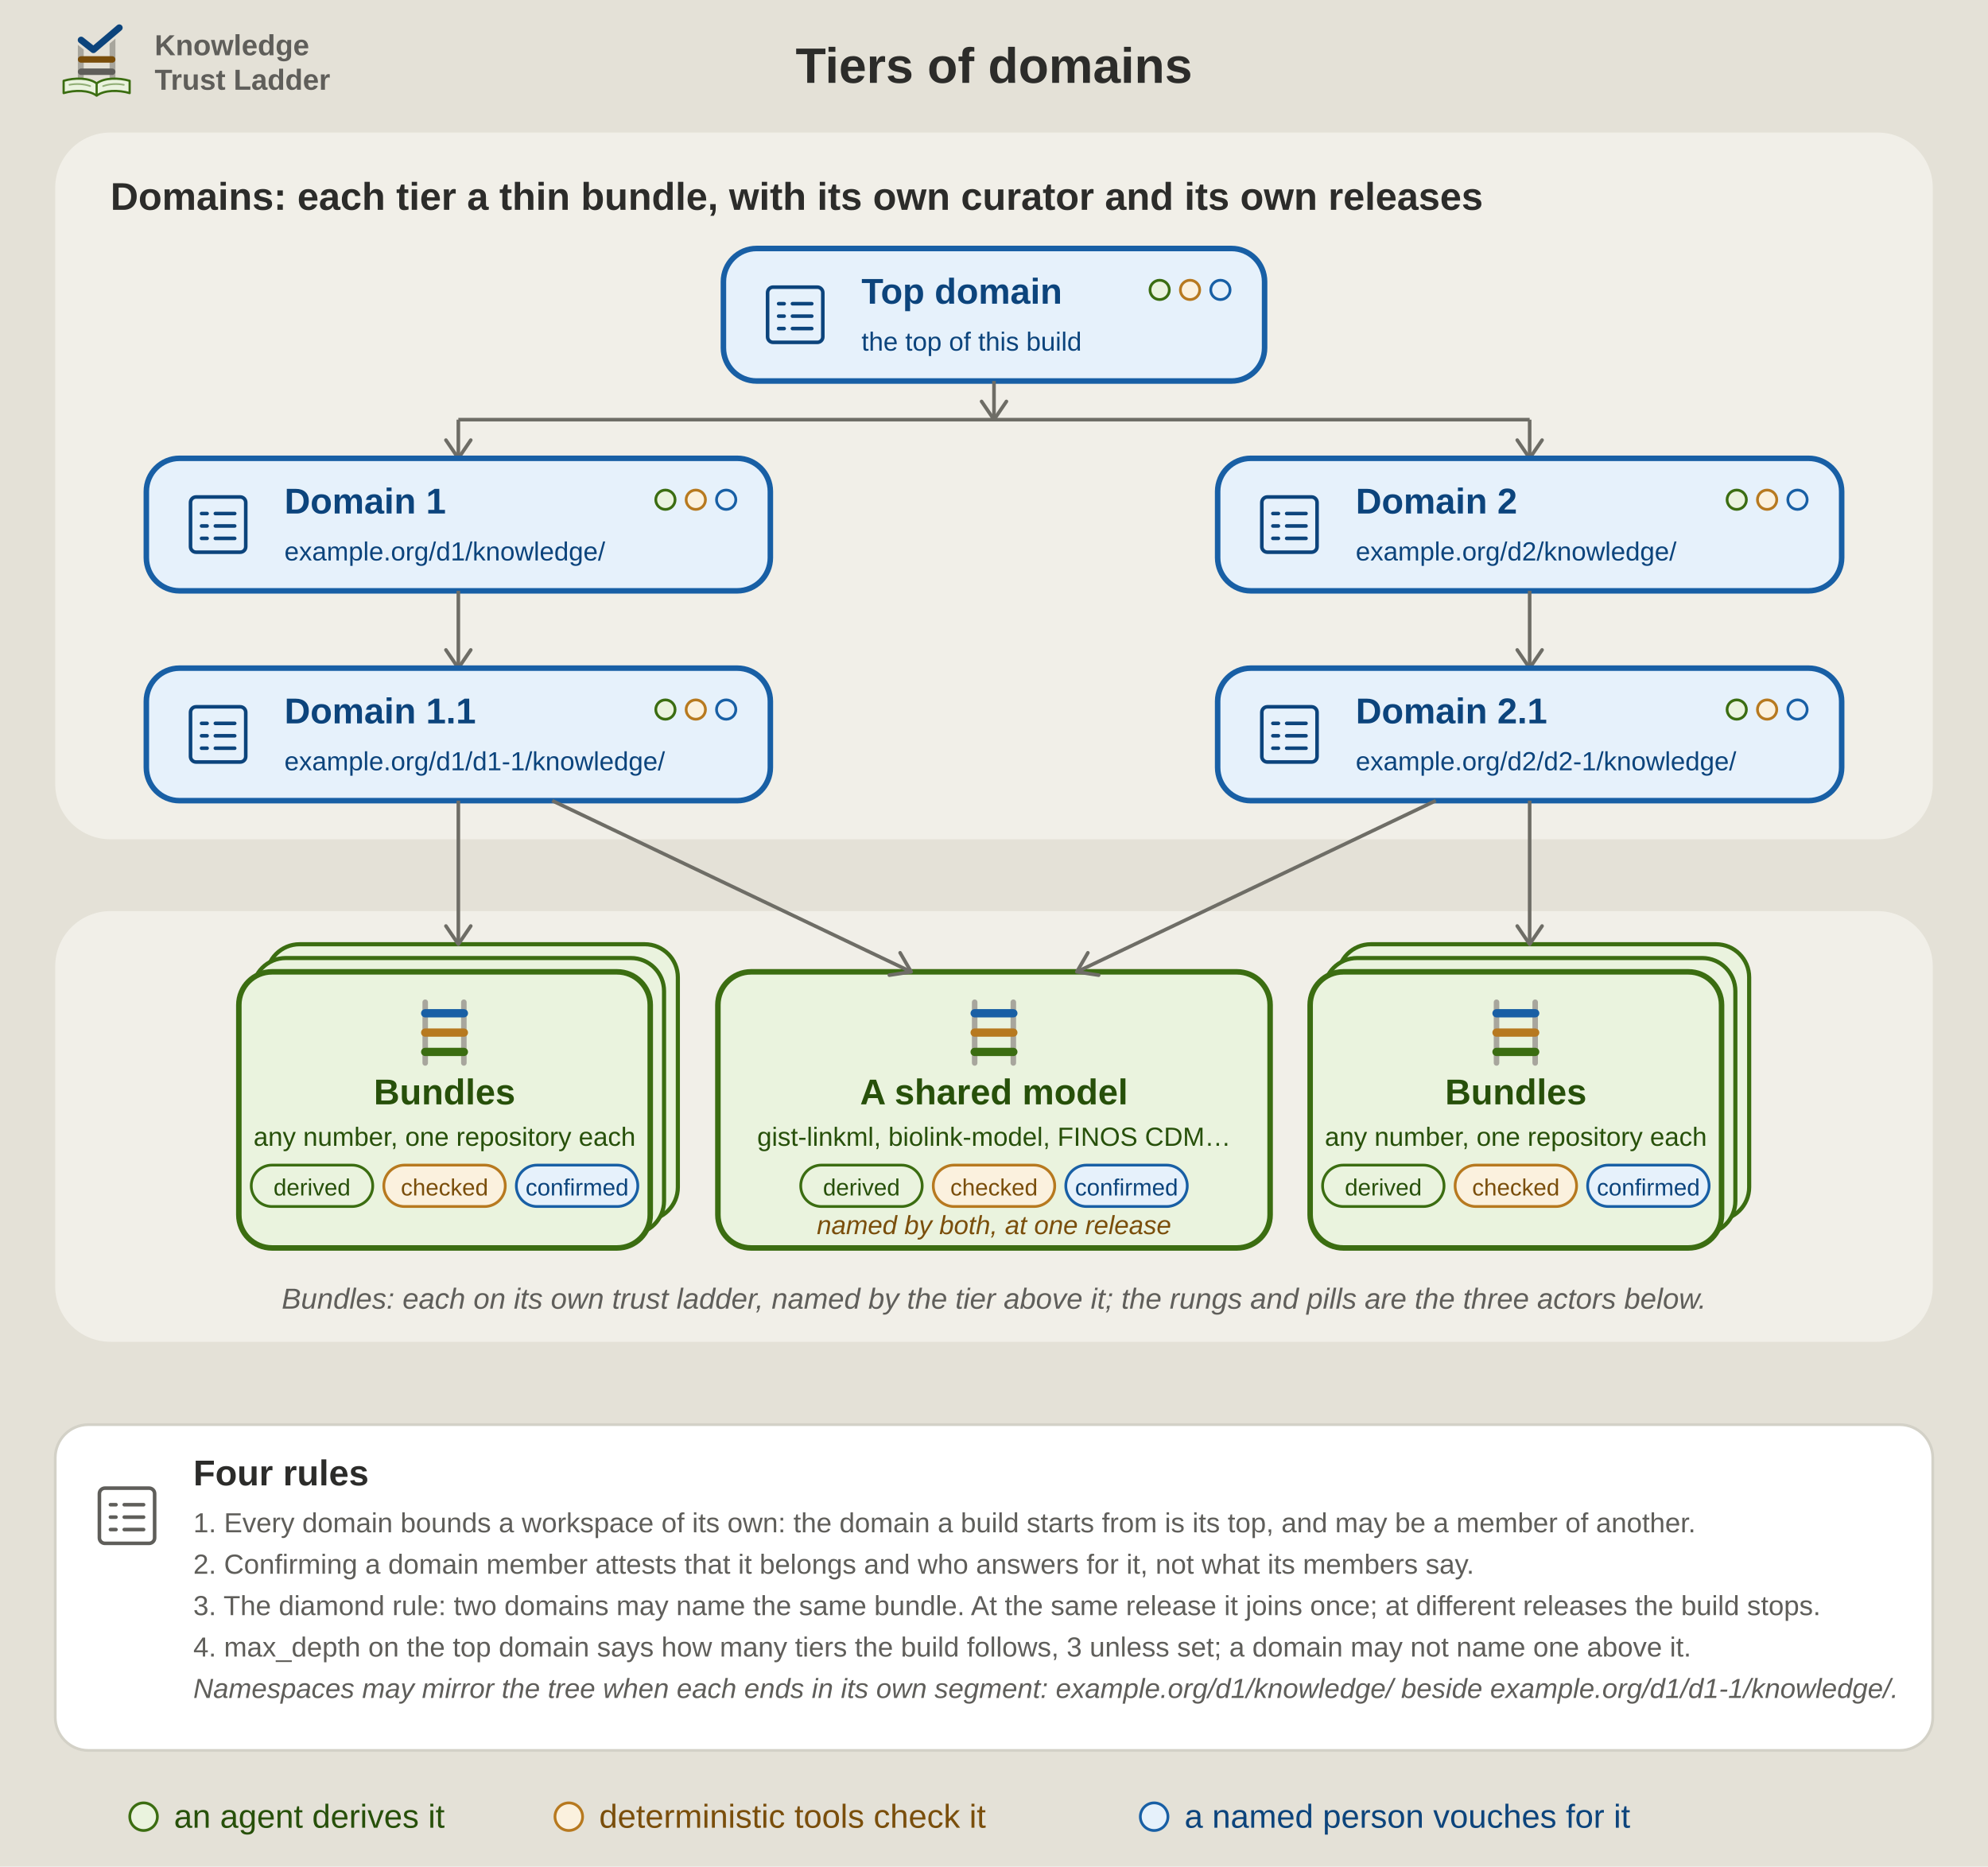
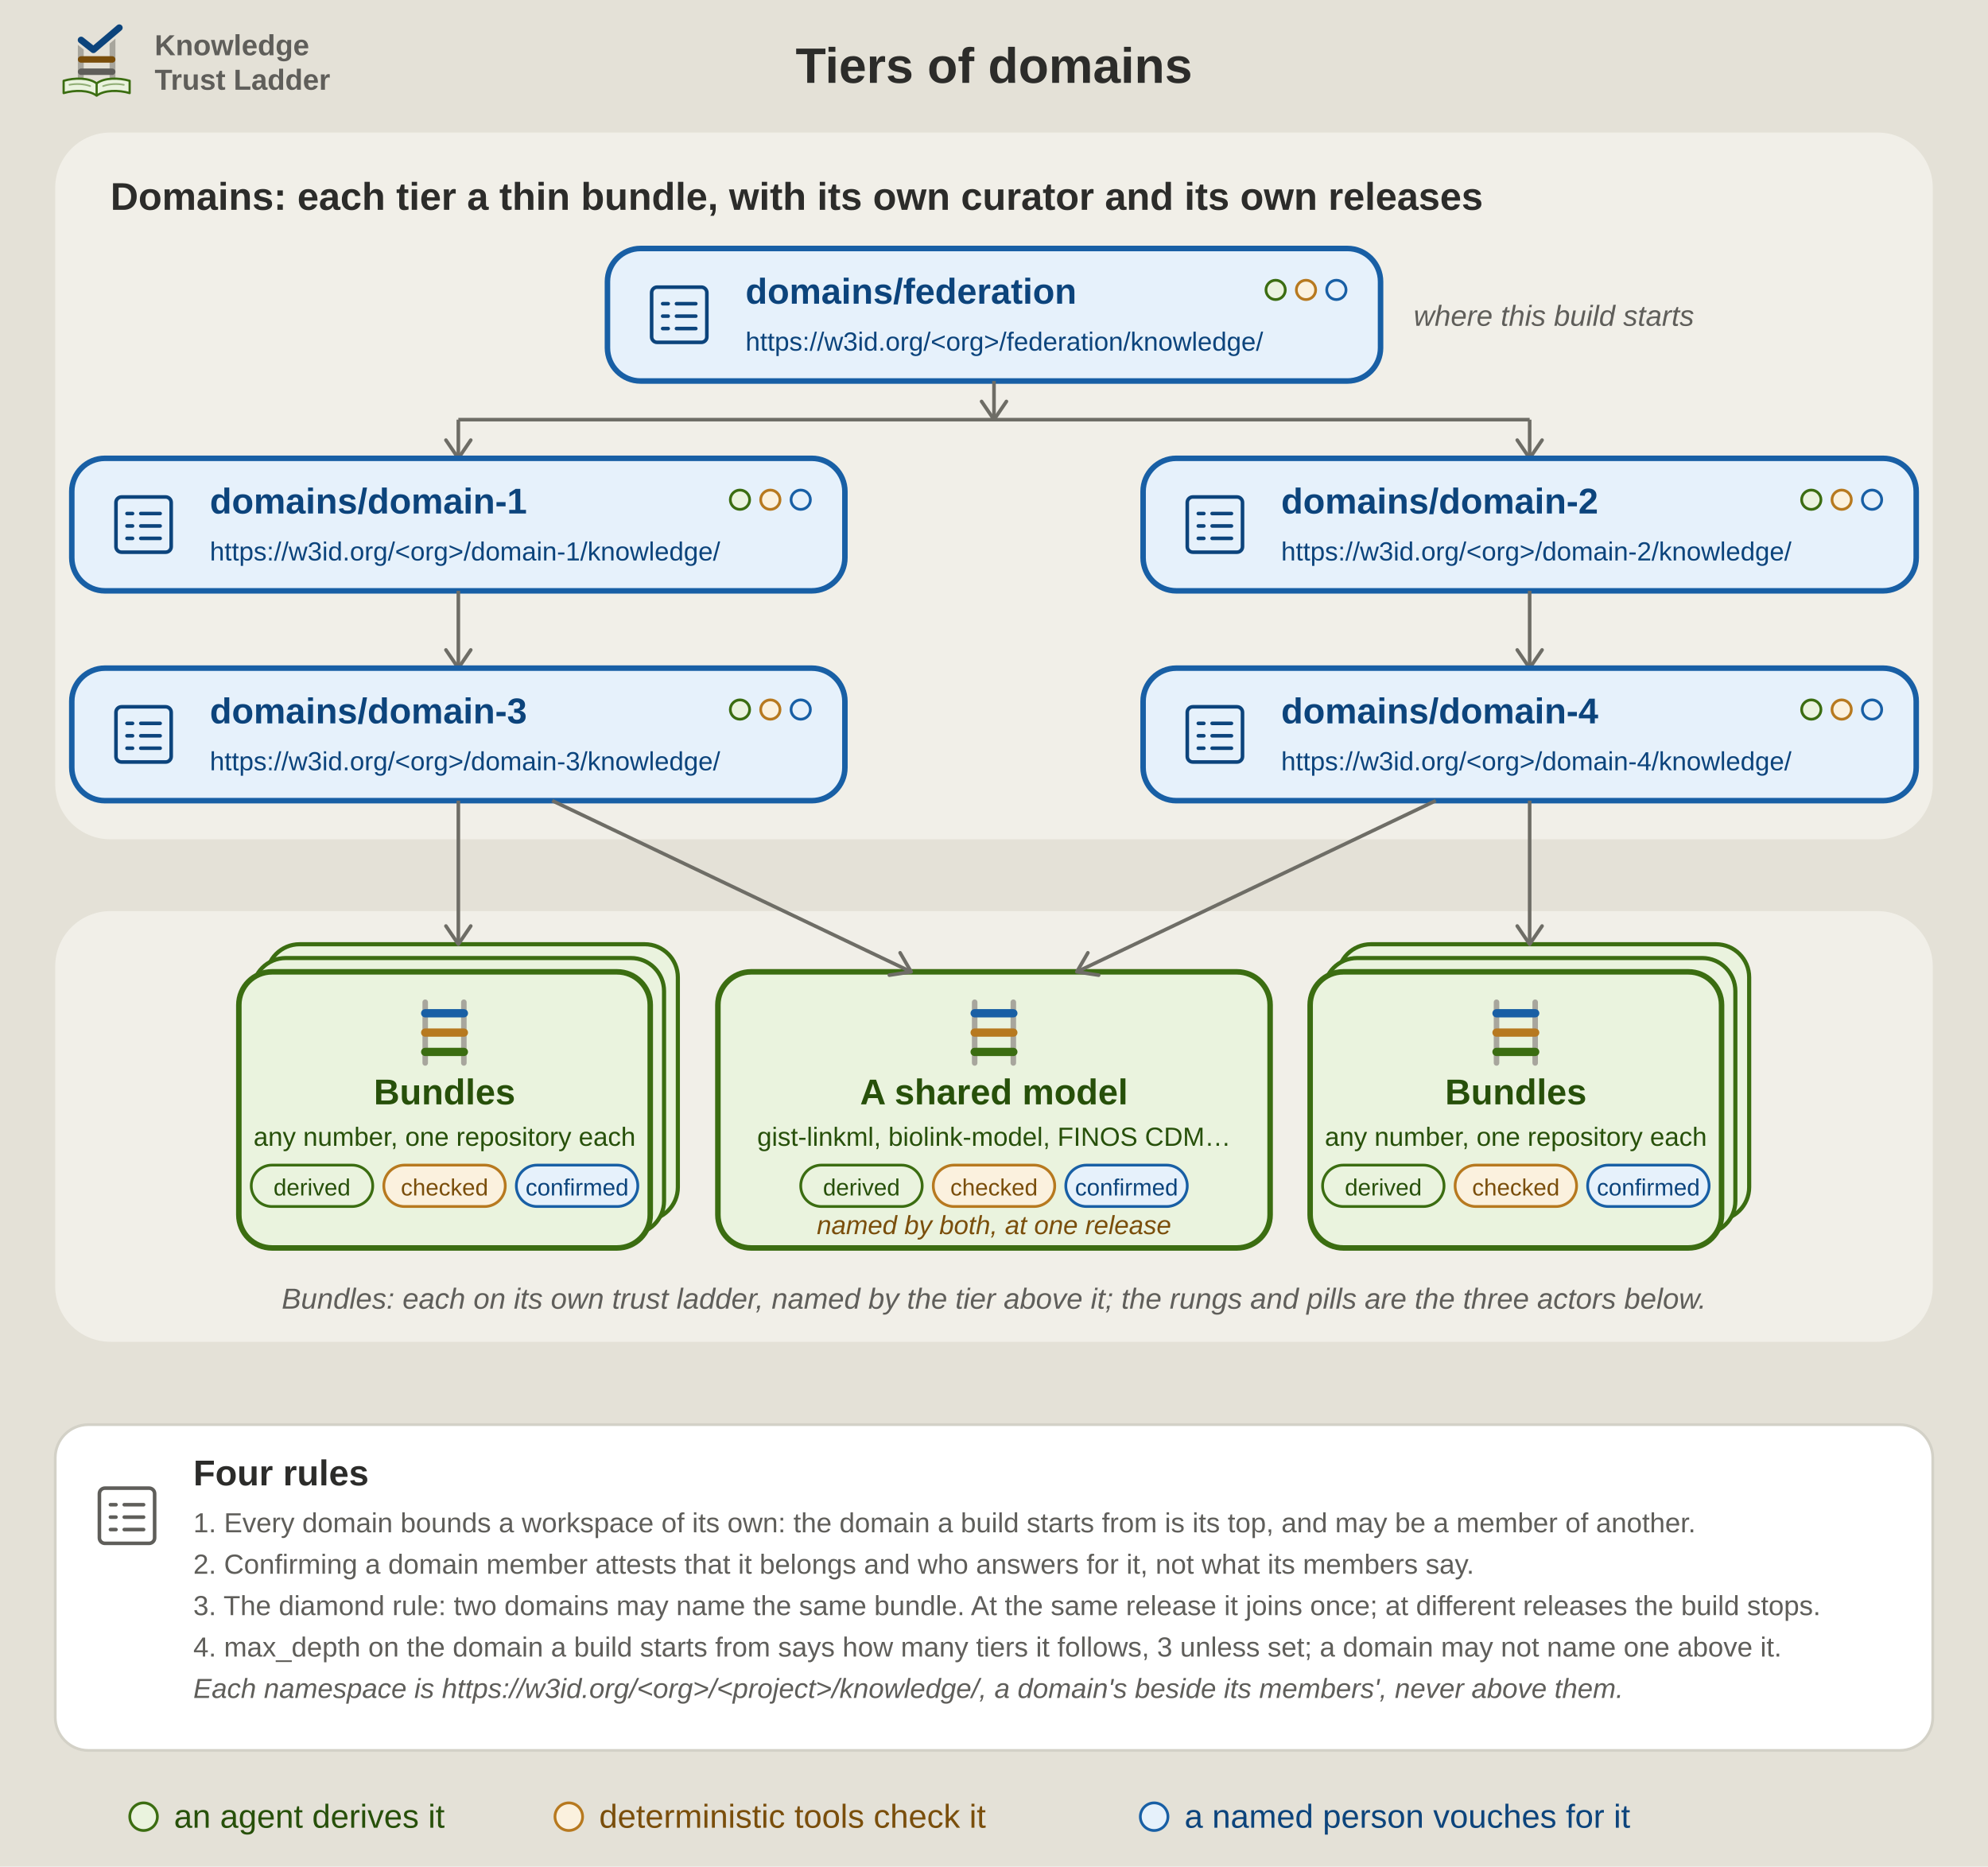
<svg xmlns="http://www.w3.org/2000/svg" width="720" height="676" viewBox="0 0 720 676" role="img" aria-labelledby="t d">
  <rect width="720" height="676" fill="#E4E1D7" />
  <g transform="translate(20,7) scale(0.46875)">
    <rect x="17.5" y="12" width="4.5" height="38" rx="2.25" fill="#A8A69D" />
    <rect x="42" y="12" width="4.5" height="38" rx="2.25" fill="#A8A69D" />
    <rect x="17.5" y="38" width="29" height="5" rx="2.5" fill="#5F5E5A" />
    <rect x="17.5" y="28.5" width="29" height="5" rx="2.5" fill="#7A4E0B" />
    <path d="M20 16 L29.5 23.5 L49.5 6.5" fill="none" stroke="#E4E1D7" stroke-width="9" stroke-linecap="round" stroke-linejoin="round" />
    <path d="M20 16 L29.5 23.5 L49.5 6.5" fill="none" stroke="#0C447C" stroke-width="5.2" stroke-linecap="round" stroke-linejoin="round" />
    <path d="M32 49.5 C26 45 15 45 6.5 47.5 v9.5 C15 54.5 26 54.5 32 59 C38 54.5 49 54.5 57.5 57 v-9.5 C49 45 38 45 32 49.5 z" fill="#EAF3DE" stroke="#3B6D11" stroke-width="1.7" stroke-linejoin="round" />
    <line x1="32" y1="49.5" x2="32" y2="59" stroke="#3B6D11" stroke-width="1.7" />
    <path d="M11 50.6 C16 49.6 22 49.8 27 51.6 M37 51.6 C42 49.8 48 49.6 53 50.6" fill="none" stroke="#3B6D11" stroke-opacity=".5" stroke-width="1.3" stroke-linecap="round" />
  </g>
  <text x="56" y="20" font-family="Arial, sans-serif" font-size="10.5" font-weight="700" fill="#5F5E5A">Knowledge</text>
  <text x="56" y="32.5" font-family="Arial, sans-serif" font-size="10.5" font-weight="700" fill="#5F5E5A">Trust Ladder</text>
  <text x="360" y="30" text-anchor="middle" font-family="Arial, sans-serif" font-size="18" font-weight="700" fill="#2C2C2A">Tiers of domains</text>
  <rect x="20" y="48" width="680" height="256" rx="20" fill="#F1EFE8" />
  <text x="40" y="76" font-family="Arial, sans-serif" font-size="14" font-weight="700" fill="#2C2C2A">Domains: each tier a thin bundle, with its own curator and its own releases</text>
-   <rect x="262" y="90" width="196" height="48" rx="12" fill="#E6F1FB" stroke="#185FA5" stroke-width="2" />
-   <g transform="translate(288,114)" stroke="#0C447C" stroke-width="1.3" fill="none" stroke-linecap="round" stroke-linejoin="round">
+   <rect x="220" y="90" width="280" height="48" rx="12" fill="#E6F1FB" stroke="#185FA5" stroke-width="2" />
+   <g transform="translate(246,114)" stroke="#0C447C" stroke-width="1.3" fill="none" stroke-linecap="round" stroke-linejoin="round">
    <rect x="-10" y="-10" width="20" height="20" rx="2" />
    <line x1="-6" y1="-4" x2="-4" y2="-4" />
    <line x1="-1" y1="-4" x2="6" y2="-4" />
    <line x1="-6" y1="0.5" x2="-4" y2="0.5" />
    <line x1="-1" y1="0.5" x2="6" y2="0.5" />
    <line x1="-6" y1="5" x2="-4" y2="5" />
    <line x1="-1" y1="5" x2="6" y2="5" />
  </g>
-   <text x="312" y="110" font-family="Arial, sans-serif" font-size="13" font-weight="700" fill="#0C447C">Top domain</text>
-   <text x="312" y="127" font-family="Arial, sans-serif" font-size="9.5" fill="#0C447C">the top of this build</text>
-   <circle cx="420" cy="105" r="3.5" fill="#EAF3DE" stroke="#3B6D11" stroke-width="1" />
-   <circle cx="431" cy="105" r="3.5" fill="#FBF1DE" stroke="#B7791F" stroke-width="1" />
-   <circle cx="442" cy="105" r="3.5" fill="#E6F1FB" stroke="#185FA5" stroke-width="1" />
+   <text x="270" y="110" font-family="Arial, sans-serif" font-size="13" font-weight="700" fill="#0C447C">domains/federation</text>
+   <text x="270" y="127" font-family="Arial, sans-serif" font-size="9.5" fill="#0C447C">https://w3id.org/&lt;org&gt;/federation/knowledge/</text>
+   <circle cx="462" cy="105" r="3.5" fill="#EAF3DE" stroke="#3B6D11" stroke-width="1" />
+   <circle cx="473" cy="105" r="3.5" fill="#FBF1DE" stroke="#B7791F" stroke-width="1" />
+   <circle cx="484" cy="105" r="3.5" fill="#E6F1FB" stroke="#185FA5" stroke-width="1" />
+   <text x="512" y="118" font-family="Arial, sans-serif" font-size="10.5" font-style="italic" fill="#5F5E5A">where this build starts</text>
  <line x1="360" y1="138" x2="360" y2="152" stroke="#6E6D66" stroke-width="1.3" />
  <path d="M355.5 145.4 L360 152 L364.5 145.4" fill="none" stroke="#6E6D66" stroke-width="1.3" stroke-linecap="round" stroke-linejoin="round" />
  <line x1="166" y1="152" x2="554" y2="152" stroke="#6E6D66" stroke-width="1.3" />
  <line x1="166" y1="152" x2="166" y2="166" stroke="#6E6D66" stroke-width="1.3" />
  <path d="M161.5 159.4 L166 166 L170.5 159.4" fill="none" stroke="#6E6D66" stroke-width="1.3" stroke-linecap="round" stroke-linejoin="round" />
  <line x1="554" y1="152" x2="554" y2="166" stroke="#6E6D66" stroke-width="1.3" />
  <path d="M549.5 159.4 L554 166 L558.5 159.4" fill="none" stroke="#6E6D66" stroke-width="1.3" stroke-linecap="round" stroke-linejoin="round" />
-   <rect x="53" y="166" width="226" height="48" rx="12" fill="#E6F1FB" stroke="#185FA5" stroke-width="2" />
-   <g transform="translate(79,190)" stroke="#0C447C" stroke-width="1.3" fill="none" stroke-linecap="round" stroke-linejoin="round">
+   <rect x="26" y="166" width="280" height="48" rx="12" fill="#E6F1FB" stroke="#185FA5" stroke-width="2" />
+   <g transform="translate(52,190)" stroke="#0C447C" stroke-width="1.3" fill="none" stroke-linecap="round" stroke-linejoin="round">
    <rect x="-10" y="-10" width="20" height="20" rx="2" />
    <line x1="-6" y1="-4" x2="-4" y2="-4" />
    <line x1="-1" y1="-4" x2="6" y2="-4" />
    <line x1="-6" y1="0.5" x2="-4" y2="0.5" />
    <line x1="-1" y1="0.5" x2="6" y2="0.5" />
    <line x1="-6" y1="5" x2="-4" y2="5" />
    <line x1="-1" y1="5" x2="6" y2="5" />
  </g>
-   <text x="103" y="186" font-family="Arial, sans-serif" font-size="13" font-weight="700" fill="#0C447C">Domain 1</text>
-   <text x="103" y="203" font-family="Arial, sans-serif" font-size="9.5" fill="#0C447C">example.org/d1/knowledge/</text>
-   <circle cx="241" cy="181" r="3.5" fill="#EAF3DE" stroke="#3B6D11" stroke-width="1" />
-   <circle cx="252" cy="181" r="3.5" fill="#FBF1DE" stroke="#B7791F" stroke-width="1" />
-   <circle cx="263" cy="181" r="3.5" fill="#E6F1FB" stroke="#185FA5" stroke-width="1" />
-   <rect x="441" y="166" width="226" height="48" rx="12" fill="#E6F1FB" stroke="#185FA5" stroke-width="2" />
-   <g transform="translate(467,190)" stroke="#0C447C" stroke-width="1.3" fill="none" stroke-linecap="round" stroke-linejoin="round">
+   <text x="76" y="186" font-family="Arial, sans-serif" font-size="13" font-weight="700" fill="#0C447C">domains/domain-1</text>
+   <text x="76" y="203" font-family="Arial, sans-serif" font-size="9.5" fill="#0C447C">https://w3id.org/&lt;org&gt;/domain-1/knowledge/</text>
+   <circle cx="268" cy="181" r="3.5" fill="#EAF3DE" stroke="#3B6D11" stroke-width="1" />
+   <circle cx="279" cy="181" r="3.5" fill="#FBF1DE" stroke="#B7791F" stroke-width="1" />
+   <circle cx="290" cy="181" r="3.5" fill="#E6F1FB" stroke="#185FA5" stroke-width="1" />
+   <rect x="414" y="166" width="280" height="48" rx="12" fill="#E6F1FB" stroke="#185FA5" stroke-width="2" />
+   <g transform="translate(440,190)" stroke="#0C447C" stroke-width="1.3" fill="none" stroke-linecap="round" stroke-linejoin="round">
    <rect x="-10" y="-10" width="20" height="20" rx="2" />
    <line x1="-6" y1="-4" x2="-4" y2="-4" />
    <line x1="-1" y1="-4" x2="6" y2="-4" />
    <line x1="-6" y1="0.5" x2="-4" y2="0.5" />
    <line x1="-1" y1="0.5" x2="6" y2="0.5" />
    <line x1="-6" y1="5" x2="-4" y2="5" />
    <line x1="-1" y1="5" x2="6" y2="5" />
  </g>
-   <text x="491" y="186" font-family="Arial, sans-serif" font-size="13" font-weight="700" fill="#0C447C">Domain 2</text>
-   <text x="491" y="203" font-family="Arial, sans-serif" font-size="9.5" fill="#0C447C">example.org/d2/knowledge/</text>
-   <circle cx="629" cy="181" r="3.5" fill="#EAF3DE" stroke="#3B6D11" stroke-width="1" />
-   <circle cx="640" cy="181" r="3.5" fill="#FBF1DE" stroke="#B7791F" stroke-width="1" />
-   <circle cx="651" cy="181" r="3.5" fill="#E6F1FB" stroke="#185FA5" stroke-width="1" />
+   <text x="464" y="186" font-family="Arial, sans-serif" font-size="13" font-weight="700" fill="#0C447C">domains/domain-2</text>
+   <text x="464" y="203" font-family="Arial, sans-serif" font-size="9.5" fill="#0C447C">https://w3id.org/&lt;org&gt;/domain-2/knowledge/</text>
+   <circle cx="656" cy="181" r="3.5" fill="#EAF3DE" stroke="#3B6D11" stroke-width="1" />
+   <circle cx="667" cy="181" r="3.5" fill="#FBF1DE" stroke="#B7791F" stroke-width="1" />
+   <circle cx="678" cy="181" r="3.5" fill="#E6F1FB" stroke="#185FA5" stroke-width="1" />
  <line x1="166" y1="214" x2="166" y2="242" stroke="#6E6D66" stroke-width="1.3" />
  <path d="M161.5 235.4 L166 242 L170.5 235.4" fill="none" stroke="#6E6D66" stroke-width="1.3" stroke-linecap="round" stroke-linejoin="round" />
  <line x1="554" y1="214" x2="554" y2="242" stroke="#6E6D66" stroke-width="1.3" />
  <path d="M549.5 235.4 L554 242 L558.5 235.4" fill="none" stroke="#6E6D66" stroke-width="1.3" stroke-linecap="round" stroke-linejoin="round" />
-   <rect x="53" y="242" width="226" height="48" rx="12" fill="#E6F1FB" stroke="#185FA5" stroke-width="2" />
-   <g transform="translate(79,266)" stroke="#0C447C" stroke-width="1.3" fill="none" stroke-linecap="round" stroke-linejoin="round">
+   <rect x="26" y="242" width="280" height="48" rx="12" fill="#E6F1FB" stroke="#185FA5" stroke-width="2" />
+   <g transform="translate(52,266)" stroke="#0C447C" stroke-width="1.3" fill="none" stroke-linecap="round" stroke-linejoin="round">
    <rect x="-10" y="-10" width="20" height="20" rx="2" />
    <line x1="-6" y1="-4" x2="-4" y2="-4" />
    <line x1="-1" y1="-4" x2="6" y2="-4" />
    <line x1="-6" y1="0.5" x2="-4" y2="0.5" />
    <line x1="-1" y1="0.5" x2="6" y2="0.5" />
    <line x1="-6" y1="5" x2="-4" y2="5" />
    <line x1="-1" y1="5" x2="6" y2="5" />
  </g>
-   <text x="103" y="262" font-family="Arial, sans-serif" font-size="13" font-weight="700" fill="#0C447C">Domain 1.1</text>
-   <text x="103" y="279" font-family="Arial, sans-serif" font-size="9.5" fill="#0C447C">example.org/d1/d1-1/knowledge/</text>
-   <circle cx="241" cy="257" r="3.5" fill="#EAF3DE" stroke="#3B6D11" stroke-width="1" />
-   <circle cx="252" cy="257" r="3.5" fill="#FBF1DE" stroke="#B7791F" stroke-width="1" />
-   <circle cx="263" cy="257" r="3.5" fill="#E6F1FB" stroke="#185FA5" stroke-width="1" />
-   <rect x="441" y="242" width="226" height="48" rx="12" fill="#E6F1FB" stroke="#185FA5" stroke-width="2" />
-   <g transform="translate(467,266)" stroke="#0C447C" stroke-width="1.3" fill="none" stroke-linecap="round" stroke-linejoin="round">
+   <text x="76" y="262" font-family="Arial, sans-serif" font-size="13" font-weight="700" fill="#0C447C">domains/domain-3</text>
+   <text x="76" y="279" font-family="Arial, sans-serif" font-size="9.5" fill="#0C447C">https://w3id.org/&lt;org&gt;/domain-3/knowledge/</text>
+   <circle cx="268" cy="257" r="3.5" fill="#EAF3DE" stroke="#3B6D11" stroke-width="1" />
+   <circle cx="279" cy="257" r="3.5" fill="#FBF1DE" stroke="#B7791F" stroke-width="1" />
+   <circle cx="290" cy="257" r="3.5" fill="#E6F1FB" stroke="#185FA5" stroke-width="1" />
+   <rect x="414" y="242" width="280" height="48" rx="12" fill="#E6F1FB" stroke="#185FA5" stroke-width="2" />
+   <g transform="translate(440,266)" stroke="#0C447C" stroke-width="1.3" fill="none" stroke-linecap="round" stroke-linejoin="round">
    <rect x="-10" y="-10" width="20" height="20" rx="2" />
    <line x1="-6" y1="-4" x2="-4" y2="-4" />
    <line x1="-1" y1="-4" x2="6" y2="-4" />
    <line x1="-6" y1="0.5" x2="-4" y2="0.5" />
    <line x1="-1" y1="0.5" x2="6" y2="0.5" />
    <line x1="-6" y1="5" x2="-4" y2="5" />
    <line x1="-1" y1="5" x2="6" y2="5" />
  </g>
-   <text x="491" y="262" font-family="Arial, sans-serif" font-size="13" font-weight="700" fill="#0C447C">Domain 2.1</text>
-   <text x="491" y="279" font-family="Arial, sans-serif" font-size="9.5" fill="#0C447C">example.org/d2/d2-1/knowledge/</text>
-   <circle cx="629" cy="257" r="3.5" fill="#EAF3DE" stroke="#3B6D11" stroke-width="1" />
-   <circle cx="640" cy="257" r="3.5" fill="#FBF1DE" stroke="#B7791F" stroke-width="1" />
-   <circle cx="651" cy="257" r="3.5" fill="#E6F1FB" stroke="#185FA5" stroke-width="1" />
+   <text x="464" y="262" font-family="Arial, sans-serif" font-size="13" font-weight="700" fill="#0C447C">domains/domain-4</text>
+   <text x="464" y="279" font-family="Arial, sans-serif" font-size="9.5" fill="#0C447C">https://w3id.org/&lt;org&gt;/domain-4/knowledge/</text>
+   <circle cx="656" cy="257" r="3.5" fill="#EAF3DE" stroke="#3B6D11" stroke-width="1" />
+   <circle cx="667" cy="257" r="3.5" fill="#FBF1DE" stroke="#B7791F" stroke-width="1" />
+   <circle cx="678" cy="257" r="3.5" fill="#E6F1FB" stroke="#185FA5" stroke-width="1" />
  <rect x="20" y="330" width="680" height="156" rx="20" fill="#F1EFE8" />
  <rect x="96.5" y="342" width="149" height="100" rx="12" fill="#EAF3DE" stroke="#3B6D11" stroke-width="1.5" />
  <rect x="91.5" y="347" width="149" height="100" rx="12" fill="#EAF3DE" stroke="#3B6D11" stroke-width="1.5" />
  <rect x="86.5" y="352" width="149" height="100" rx="12" fill="#EAF3DE" stroke="#3B6D11" stroke-width="2" />
  <g transform="translate(161.0,374)" stroke-linecap="round">
    <line x1="-7" y1="-11" x2="-7" y2="11" stroke="#A8A69D" stroke-width="2" />
    <line x1="7" y1="-11" x2="7" y2="11" stroke="#A8A69D" stroke-width="2" />
    <line x1="-7" y1="7" x2="7" y2="7" stroke="#3B6D11" stroke-width="3" />
    <line x1="-7" y1="0" x2="7" y2="0" stroke="#B7791F" stroke-width="3" />
    <line x1="-7" y1="-7" x2="7" y2="-7" stroke="#185FA5" stroke-width="3" />
  </g>
  <text x="161.0" y="400" text-anchor="middle" font-family="Arial, sans-serif" font-size="13" font-weight="700" fill="#27500A">Bundles</text>
  <text x="161.0" y="415" text-anchor="middle" font-family="Arial, sans-serif" font-size="9.5" fill="#27500A">any number, one repository each</text>
  <rect x="91.0" y="422" width="44" height="15" rx="7.5" fill="#EAF3DE" stroke="#3B6D11" stroke-width="1" />
  <text x="113.0" y="433" text-anchor="middle" font-family="Arial, sans-serif" font-size="8.5" fill="#27500A">derived</text>
  <rect x="139.0" y="422" width="44" height="15" rx="7.5" fill="#FBF1DE" stroke="#B7791F" stroke-width="1" />
  <text x="161.0" y="433" text-anchor="middle" font-family="Arial, sans-serif" font-size="8.5" fill="#7A4E0B">checked</text>
  <rect x="187.0" y="422" width="44" height="15" rx="7.5" fill="#E6F1FB" stroke="#185FA5" stroke-width="1" />
  <text x="209.0" y="433" text-anchor="middle" font-family="Arial, sans-serif" font-size="8.5" fill="#0C447C">confirmed</text>
  <rect x="260" y="352" width="200" height="100" rx="12" fill="#EAF3DE" stroke="#3B6D11" stroke-width="2" />
  <g transform="translate(360.0,374)" stroke-linecap="round">
    <line x1="-7" y1="-11" x2="-7" y2="11" stroke="#A8A69D" stroke-width="2" />
    <line x1="7" y1="-11" x2="7" y2="11" stroke="#A8A69D" stroke-width="2" />
    <line x1="-7" y1="7" x2="7" y2="7" stroke="#3B6D11" stroke-width="3" />
    <line x1="-7" y1="0" x2="7" y2="0" stroke="#B7791F" stroke-width="3" />
    <line x1="-7" y1="-7" x2="7" y2="-7" stroke="#185FA5" stroke-width="3" />
  </g>
  <text x="360.0" y="400" text-anchor="middle" font-family="Arial, sans-serif" font-size="13" font-weight="700" fill="#27500A">A shared model</text>
  <text x="360.0" y="415" text-anchor="middle" font-family="Arial, sans-serif" font-size="9.5" fill="#27500A">gist-linkml, biolink-model, FINOS CDM…</text>
  <rect x="290.0" y="422" width="44" height="15" rx="7.5" fill="#EAF3DE" stroke="#3B6D11" stroke-width="1" />
  <text x="312.0" y="433" text-anchor="middle" font-family="Arial, sans-serif" font-size="8.5" fill="#27500A">derived</text>
  <rect x="338.0" y="422" width="44" height="15" rx="7.5" fill="#FBF1DE" stroke="#B7791F" stroke-width="1" />
  <text x="360.0" y="433" text-anchor="middle" font-family="Arial, sans-serif" font-size="8.5" fill="#7A4E0B">checked</text>
  <rect x="386.0" y="422" width="44" height="15" rx="7.5" fill="#E6F1FB" stroke="#185FA5" stroke-width="1" />
  <text x="408.0" y="433" text-anchor="middle" font-family="Arial, sans-serif" font-size="8.5" fill="#0C447C">confirmed</text>
  <text x="360.0" y="447" text-anchor="middle" font-family="Arial, sans-serif" font-size="9.5" font-style="italic" fill="#7A4E0B">named by both, at one release</text>
  <rect x="484.5" y="342" width="149" height="100" rx="12" fill="#EAF3DE" stroke="#3B6D11" stroke-width="1.5" />
  <rect x="479.5" y="347" width="149" height="100" rx="12" fill="#EAF3DE" stroke="#3B6D11" stroke-width="1.5" />
  <rect x="474.5" y="352" width="149" height="100" rx="12" fill="#EAF3DE" stroke="#3B6D11" stroke-width="2" />
  <g transform="translate(549.0,374)" stroke-linecap="round">
    <line x1="-7" y1="-11" x2="-7" y2="11" stroke="#A8A69D" stroke-width="2" />
    <line x1="7" y1="-11" x2="7" y2="11" stroke="#A8A69D" stroke-width="2" />
    <line x1="-7" y1="7" x2="7" y2="7" stroke="#3B6D11" stroke-width="3" />
    <line x1="-7" y1="0" x2="7" y2="0" stroke="#B7791F" stroke-width="3" />
    <line x1="-7" y1="-7" x2="7" y2="-7" stroke="#185FA5" stroke-width="3" />
  </g>
  <text x="549.0" y="400" text-anchor="middle" font-family="Arial, sans-serif" font-size="13" font-weight="700" fill="#27500A">Bundles</text>
  <text x="549.0" y="415" text-anchor="middle" font-family="Arial, sans-serif" font-size="9.5" fill="#27500A">any number, one repository each</text>
  <rect x="479.0" y="422" width="44" height="15" rx="7.5" fill="#EAF3DE" stroke="#3B6D11" stroke-width="1" />
  <text x="501.0" y="433" text-anchor="middle" font-family="Arial, sans-serif" font-size="8.5" fill="#27500A">derived</text>
  <rect x="527.0" y="422" width="44" height="15" rx="7.5" fill="#FBF1DE" stroke="#B7791F" stroke-width="1" />
  <text x="549.0" y="433" text-anchor="middle" font-family="Arial, sans-serif" font-size="8.5" fill="#7A4E0B">checked</text>
  <rect x="575.0" y="422" width="44" height="15" rx="7.5" fill="#E6F1FB" stroke="#185FA5" stroke-width="1" />
  <text x="597.0" y="433" text-anchor="middle" font-family="Arial, sans-serif" font-size="8.5" fill="#0C447C">confirmed</text>
  <text x="360" y="474" text-anchor="middle" font-family="Arial, sans-serif" font-size="10.5" font-style="italic" fill="#5F5E5A">Bundles: each on its own trust ladder, named by the tier above it; the rungs and pills are the three actors below.</text>
  <line x1="166" y1="290" x2="166" y2="342" stroke="#6E6D66" stroke-width="1.3" />
  <path d="M161.5 335.4 L166 342 L170.5 335.4" fill="none" stroke="#6E6D66" stroke-width="1.3" stroke-linecap="round" stroke-linejoin="round" />
  <line x1="554" y1="290" x2="554" y2="342" stroke="#6E6D66" stroke-width="1.3" />
  <path d="M549.5 335.4 L554 342 L558.5 335.4" fill="none" stroke="#6E6D66" stroke-width="1.3" stroke-linecap="round" stroke-linejoin="round" />
  <line x1="200" y1="290" x2="330" y2="352" stroke="#6E6D66" stroke-width="1.3" />
  <path d="M326.0 345.1 L330 352 L322.1 353.2" fill="none" stroke="#6E6D66" stroke-width="1.3" stroke-linecap="round" stroke-linejoin="round" />
  <line x1="520" y1="290" x2="390" y2="352" stroke="#6E6D66" stroke-width="1.3" />
  <path d="M397.9 353.2 L390 352 L394.0 345.1" fill="none" stroke="#6E6D66" stroke-width="1.3" stroke-linecap="round" stroke-linejoin="round" />
  <rect x="20" y="516" width="680" height="118" rx="12" fill="#ffffff" stroke="#D3D1C7" stroke-width="1" />
  <g transform="translate(46,549)" stroke="#5F5E5A" stroke-width="1.3" fill="none" stroke-linecap="round" stroke-linejoin="round">
    <rect x="-10" y="-10" width="20" height="20" rx="2" />
    <line x1="-6" y1="-4" x2="-4" y2="-4" />
    <line x1="-1" y1="-4" x2="6" y2="-4" />
    <line x1="-6" y1="0.5" x2="-4" y2="0.5" />
    <line x1="-1" y1="0.5" x2="6" y2="0.5" />
    <line x1="-6" y1="5" x2="-4" y2="5" />
    <line x1="-1" y1="5" x2="6" y2="5" />
  </g>
  <text x="70" y="538" font-family="Arial, sans-serif" font-size="13" font-weight="700" fill="#2C2C2A">Four rules</text>
  <text x="70" y="555" font-family="Arial, sans-serif" font-size="10" fill="#5F5E5A">1. Every domain bounds a workspace of its own: the domain a build starts from is its top, and may be a member of another.</text>
  <text x="70" y="570" font-family="Arial, sans-serif" font-size="10" fill="#5F5E5A">2. Confirming a domain member attests that it belongs and who answers for it, not what its members say.</text>
  <text x="70" y="585" font-family="Arial, sans-serif" font-size="10" fill="#5F5E5A">3. The diamond rule: two domains may name the same bundle. At the same release it joins once; at different releases the build stops.</text>
-   <text x="70" y="600" font-family="Arial, sans-serif" font-size="10" fill="#5F5E5A">4. max_depth on the top domain says how many tiers the build follows, 3 unless set; a domain may not name one above it.</text>
-   <text x="70" y="615" font-family="Arial, sans-serif" font-size="10" font-style="italic" fill="#5F5E5A">Namespaces may mirror the tree when each ends in its own segment: example.org/d1/knowledge/ beside example.org/d1/d1-1/knowledge/.</text>
+   <text x="70" y="600" font-family="Arial, sans-serif" font-size="10" fill="#5F5E5A">4. max_depth on the domain a build starts from says how many tiers it follows, 3 unless set; a domain may not name one above it.</text>
+   <text x="70" y="615" font-family="Arial, sans-serif" font-size="10" font-style="italic" fill="#5F5E5A">Each namespace is https://w3id.org/&lt;org&gt;/&lt;project&gt;/knowledge/, a domain's beside its members', never above them.</text>
  <circle cx="52" cy="658" r="5" fill="#EAF3DE" stroke="#3B6D11" stroke-width="1" />
  <text x="63" y="662" font-family="Arial, sans-serif" font-size="12" fill="#27500A">an agent derives it</text>
  <circle cx="206" cy="658" r="5" fill="#FBF1DE" stroke="#B7791F" stroke-width="1" />
  <text x="217" y="662" font-family="Arial, sans-serif" font-size="12" fill="#7A4E0B">deterministic tools check it</text>
  <circle cx="418" cy="658" r="5" fill="#E6F1FB" stroke="#185FA5" stroke-width="1" />
  <text x="429" y="662" font-family="Arial, sans-serif" font-size="12" fill="#0C447C">a named person vouches for it</text>
</svg>
